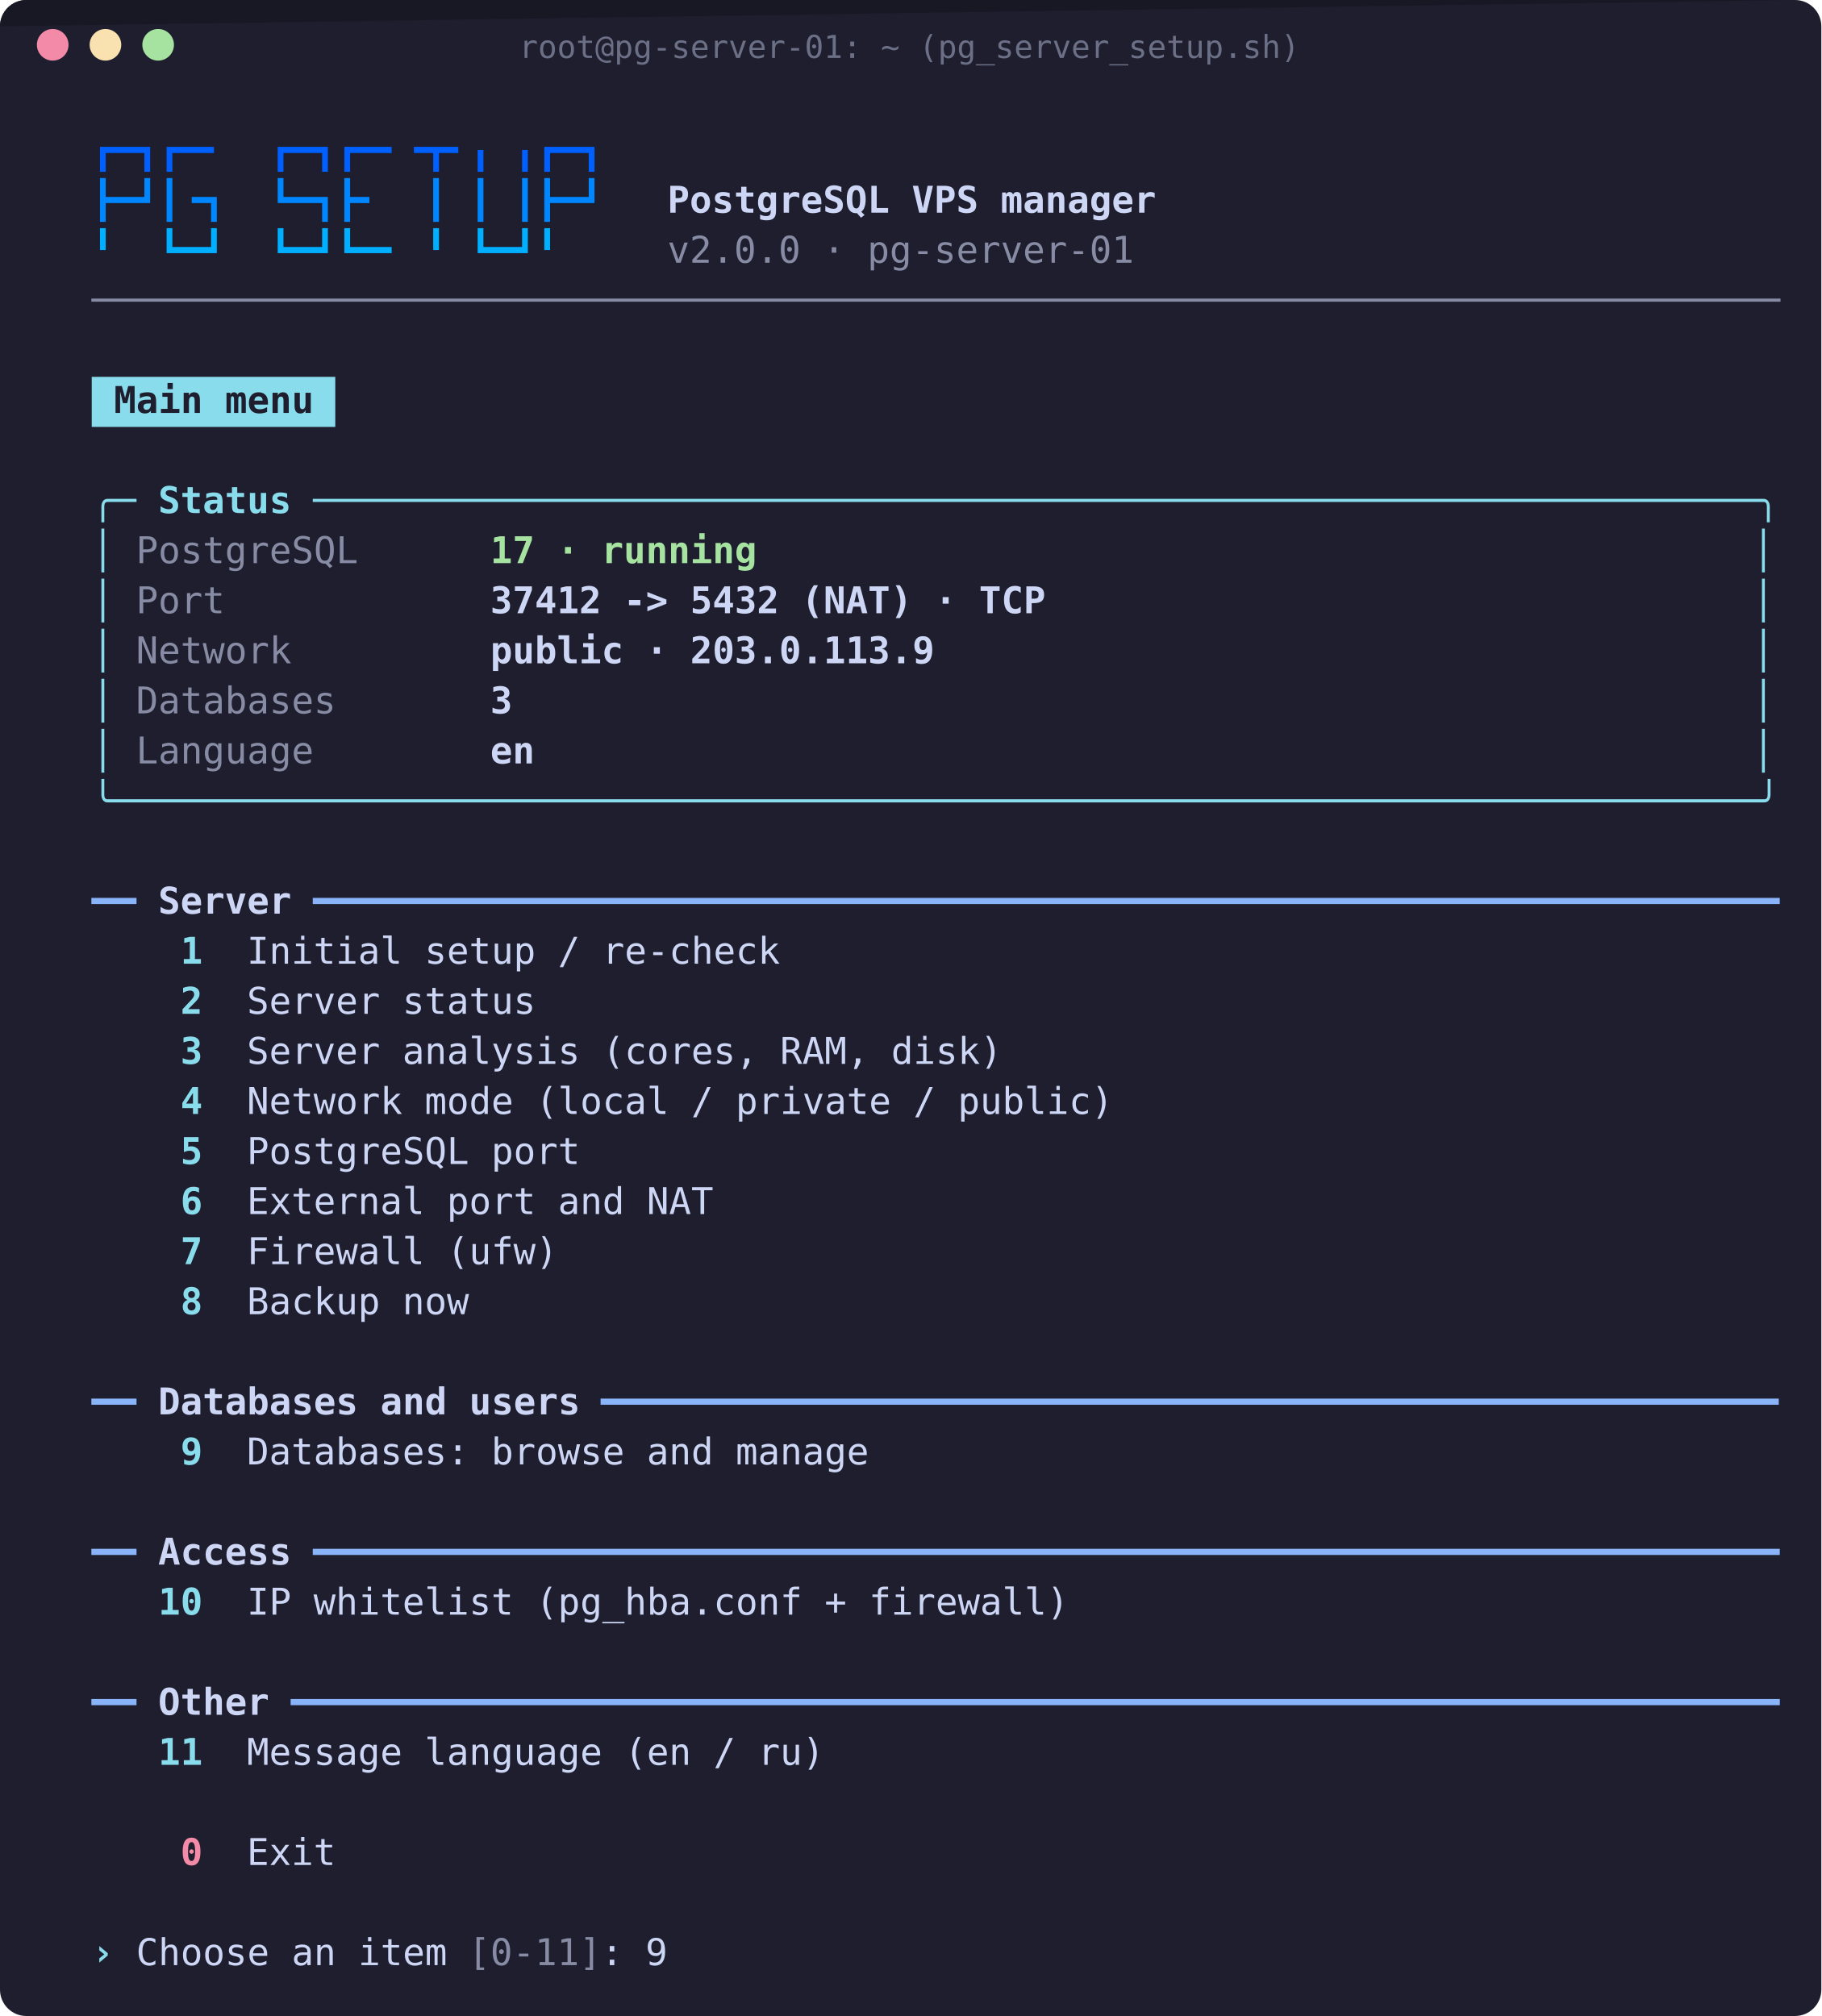
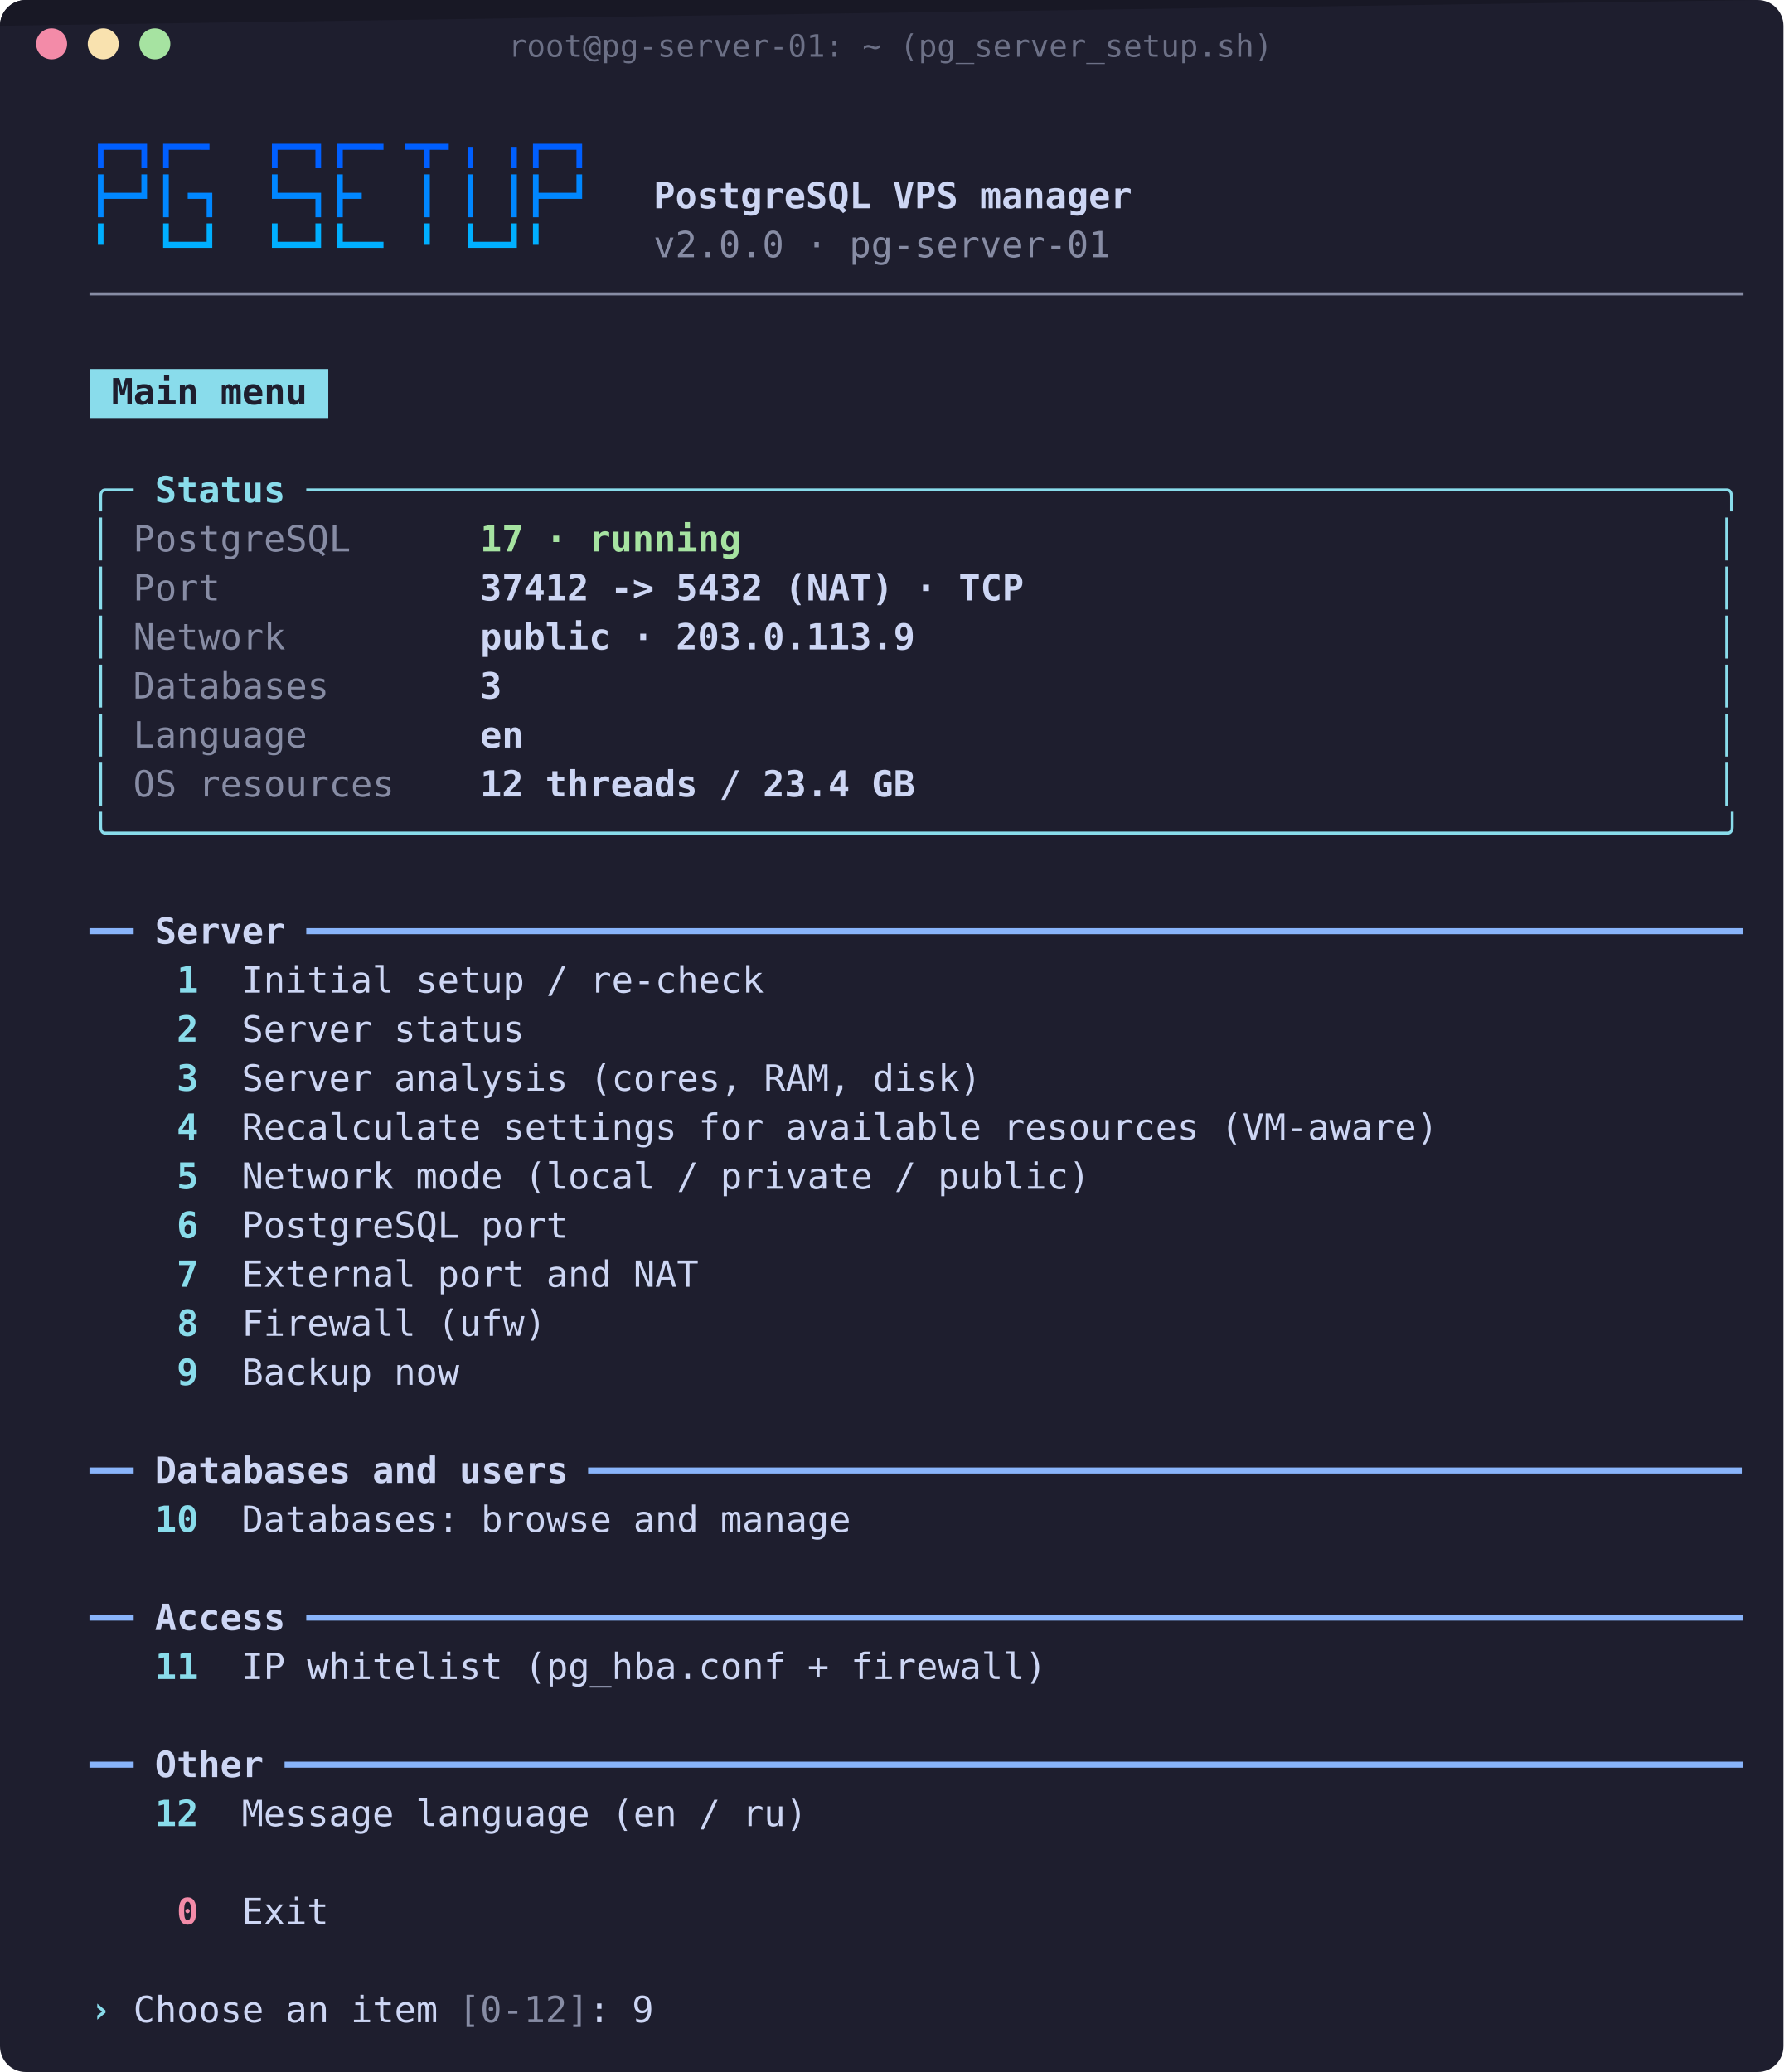
- <svg xmlns="http://www.w3.org/2000/svg" width="691" height="765" viewBox="0 0 691 765" role="img" aria-label="root@pg-server-01: ~ (pg_server_setup.sh)">
+ <svg xmlns="http://www.w3.org/2000/svg" width="691" height="803" viewBox="0 0 691 803" role="img" aria-label="root@pg-server-01: ~ (pg_server_setup.sh)">
  <rect width="100%" height="100%" rx="10" fill="#1e1e2e" />
  <path d="M0 10a10 10 0 0 1 10-10h671p10 10v24H0z" fill="#181825" />
  <circle cx="20" cy="17" r="6" fill="#f38ba8" />
  <circle cx="40" cy="17" r="6" fill="#f9e2af" />
  <circle cx="60" cy="17" r="6" fill="#a6e3a1" />
  <text x="345" y="22" fill="#6c7086" font-size="12" text-anchor="middle" font-family="'JetBrains Mono','DejaVu Sans Mono',Menlo,Consolas,monospace">root@pg-server-01: ~ (pg_server_setup.sh)</text>
  <g font-family="'JetBrains Mono','DejaVu Sans Mono',Menlo,Consolas,monospace" font-size="14">
    <text x="34.8" y="61.7" fill="#005fff" font-weight="bold" textLength="193.2" lengthAdjust="spacingAndGlyphs" xml:space="preserve">┏━┓┏━╸  ┏━┓┏━╸╺┳╸╻ ╻┏━┓</text>
    <text x="34.8" y="80.7" fill="#0087ff" font-weight="bold" textLength="193.2" lengthAdjust="spacingAndGlyphs" xml:space="preserve">┣━┛┃╺┓  ┗━┓┣╸  ┃ ┃ ┃┣━┛</text>
    <text x="253.2" y="80.7" fill="#cdd6f4" font-weight="bold" textLength="184.8" lengthAdjust="spacingAndGlyphs" xml:space="preserve">PostgreSQL VPS manager</text>
    <text x="34.8" y="99.7" fill="#00afff" font-weight="bold" textLength="193.2" lengthAdjust="spacingAndGlyphs" xml:space="preserve">╹  ┗━┛  ┗━┛┗━╸ ╹ ┗━┛╹  </text>
    <text x="253.2" y="99.7" fill="#cdd6f4" opacity="0.6" textLength="176.4" lengthAdjust="spacingAndGlyphs" xml:space="preserve">v2.0.0 · pg-server-01</text>
    <text x="34.8" y="118.7" fill="#cdd6f4" opacity="0.6" textLength="638.4" lengthAdjust="spacingAndGlyphs" xml:space="preserve">────────────────────────────────────────────────────────────────────────────</text>
    <rect x="34.8" y="143.0" width="92.4" height="19.0" fill="#89dceb" />
    <text x="34.8" y="156.7" fill="#1e1e2e" font-weight="bold" textLength="92.4" lengthAdjust="spacingAndGlyphs" xml:space="preserve"> Main menu </text>
    <text x="34.8" y="194.7" fill="#89dceb" font-weight="bold" textLength="16.8" lengthAdjust="spacingAndGlyphs" xml:space="preserve">╭─</text>
    <text x="60.0" y="194.7" fill="#89dceb" font-weight="bold" textLength="50.4" lengthAdjust="spacingAndGlyphs" xml:space="preserve">Status</text>
    <text x="118.8" y="194.7" fill="#89dceb" font-weight="bold" textLength="554.4" lengthAdjust="spacingAndGlyphs" xml:space="preserve">─────────────────────────────────────────────────────────────────╮</text>
    <text x="34.8" y="213.7" fill="#89dceb" font-weight="bold" textLength="8.4" lengthAdjust="spacingAndGlyphs" xml:space="preserve">│</text>
    <text x="51.6" y="213.7" fill="#cdd6f4" opacity="0.6" textLength="84.0" lengthAdjust="spacingAndGlyphs" xml:space="preserve">PostgreSQL</text>
    <text x="186.0" y="213.7" fill="#a6e3a1" font-weight="bold" textLength="100.8" lengthAdjust="spacingAndGlyphs" xml:space="preserve">17 · running</text>
    <text x="664.8" y="213.7" fill="#89dceb" font-weight="bold" textLength="8.4" lengthAdjust="spacingAndGlyphs" xml:space="preserve">│</text>
    <text x="34.8" y="232.7" fill="#89dceb" font-weight="bold" textLength="8.4" lengthAdjust="spacingAndGlyphs" xml:space="preserve">│</text>
    <text x="51.6" y="232.7" fill="#cdd6f4" opacity="0.6" textLength="33.6" lengthAdjust="spacingAndGlyphs" xml:space="preserve">Port</text>
    <text x="186.0" y="232.7" fill="#cdd6f4" font-weight="bold" textLength="210.0" lengthAdjust="spacingAndGlyphs" xml:space="preserve">37412 -&gt; 5432 (NAT) · TCP</text>
    <text x="664.8" y="232.7" fill="#89dceb" font-weight="bold" textLength="8.4" lengthAdjust="spacingAndGlyphs" xml:space="preserve">│</text>
    <text x="34.8" y="251.7" fill="#89dceb" font-weight="bold" textLength="8.4" lengthAdjust="spacingAndGlyphs" xml:space="preserve">│</text>
    <text x="51.6" y="251.7" fill="#cdd6f4" opacity="0.6" textLength="58.8" lengthAdjust="spacingAndGlyphs" xml:space="preserve">Network</text>
    <text x="186.0" y="251.7" fill="#cdd6f4" font-weight="bold" textLength="168.0" lengthAdjust="spacingAndGlyphs" xml:space="preserve">public · 203.0.113.9</text>
    <text x="664.8" y="251.7" fill="#89dceb" font-weight="bold" textLength="8.4" lengthAdjust="spacingAndGlyphs" xml:space="preserve">│</text>
    <text x="34.8" y="270.7" fill="#89dceb" font-weight="bold" textLength="8.4" lengthAdjust="spacingAndGlyphs" xml:space="preserve">│</text>
    <text x="51.6" y="270.7" fill="#cdd6f4" opacity="0.6" textLength="75.6" lengthAdjust="spacingAndGlyphs" xml:space="preserve">Databases</text>
    <text x="186.0" y="270.7" fill="#cdd6f4" font-weight="bold" textLength="8.4" lengthAdjust="spacingAndGlyphs" xml:space="preserve">3</text>
    <text x="664.8" y="270.7" fill="#89dceb" font-weight="bold" textLength="8.4" lengthAdjust="spacingAndGlyphs" xml:space="preserve">│</text>
    <text x="34.8" y="289.7" fill="#89dceb" font-weight="bold" textLength="8.4" lengthAdjust="spacingAndGlyphs" xml:space="preserve">│</text>
    <text x="51.6" y="289.7" fill="#cdd6f4" opacity="0.6" textLength="67.2" lengthAdjust="spacingAndGlyphs" xml:space="preserve">Language</text>
    <text x="186.0" y="289.7" fill="#cdd6f4" font-weight="bold" textLength="16.8" lengthAdjust="spacingAndGlyphs" xml:space="preserve">en</text>
    <text x="664.8" y="289.7" fill="#89dceb" font-weight="bold" textLength="8.4" lengthAdjust="spacingAndGlyphs" xml:space="preserve">│</text>
-     <text x="34.8" y="308.7" fill="#89dceb" font-weight="bold" textLength="638.4" lengthAdjust="spacingAndGlyphs" xml:space="preserve">╰──────────────────────────────────────────────────────────────────────────╯</text>
-     <text x="34.8" y="346.7" fill="#89b4fa" font-weight="bold" textLength="16.8" lengthAdjust="spacingAndGlyphs" xml:space="preserve">━━</text>
-     <text x="60.0" y="346.7" fill="#cdd6f4" font-weight="bold" textLength="50.4" lengthAdjust="spacingAndGlyphs" xml:space="preserve">Server</text>
-     <text x="118.8" y="346.7" fill="#89b4fa" font-weight="bold" textLength="554.4" lengthAdjust="spacingAndGlyphs" xml:space="preserve">━━━━━━━━━━━━━━━━━━━━━━━━━━━━━━━━━━━━━━━━━━━━━━━━━━━━━━━━━━━━━━━━━━</text>
-     <text x="51.6" y="365.7" fill="#89dceb" font-weight="bold" textLength="25.2" lengthAdjust="spacingAndGlyphs" xml:space="preserve">  1</text>
-     <text x="76.8" y="365.7" fill="#cdd6f4" textLength="218.4" lengthAdjust="spacingAndGlyphs" xml:space="preserve">  Initial setup / re-check</text>
-     <text x="51.6" y="384.7" fill="#89dceb" font-weight="bold" textLength="25.2" lengthAdjust="spacingAndGlyphs" xml:space="preserve">  2</text>
-     <text x="76.8" y="384.7" fill="#cdd6f4" textLength="126.0" lengthAdjust="spacingAndGlyphs" xml:space="preserve">  Server status</text>
-     <text x="51.6" y="403.7" fill="#89dceb" font-weight="bold" textLength="25.2" lengthAdjust="spacingAndGlyphs" xml:space="preserve">  3</text>
-     <text x="76.8" y="403.7" fill="#cdd6f4" textLength="302.4" lengthAdjust="spacingAndGlyphs" xml:space="preserve">  Server analysis (cores, RAM, disk)</text>
-     <text x="51.6" y="422.7" fill="#89dceb" font-weight="bold" textLength="25.2" lengthAdjust="spacingAndGlyphs" xml:space="preserve">  4</text>
-     <text x="76.8" y="422.7" fill="#cdd6f4" textLength="344.4" lengthAdjust="spacingAndGlyphs" xml:space="preserve">  Network mode (local / private / public)</text>
-     <text x="51.6" y="441.7" fill="#89dceb" font-weight="bold" textLength="25.2" lengthAdjust="spacingAndGlyphs" xml:space="preserve">  5</text>
-     <text x="76.8" y="441.7" fill="#cdd6f4" textLength="142.8" lengthAdjust="spacingAndGlyphs" xml:space="preserve">  PostgreSQL port</text>
-     <text x="51.6" y="460.7" fill="#89dceb" font-weight="bold" textLength="25.2" lengthAdjust="spacingAndGlyphs" xml:space="preserve">  6</text>
-     <text x="76.8" y="460.7" fill="#cdd6f4" textLength="193.2" lengthAdjust="spacingAndGlyphs" xml:space="preserve">  External port and NAT</text>
-     <text x="51.6" y="479.7" fill="#89dceb" font-weight="bold" textLength="25.2" lengthAdjust="spacingAndGlyphs" xml:space="preserve">  7</text>
-     <text x="76.8" y="479.7" fill="#cdd6f4" textLength="134.4" lengthAdjust="spacingAndGlyphs" xml:space="preserve">  Firewall (ufw)</text>
-     <text x="51.6" y="498.7" fill="#89dceb" font-weight="bold" textLength="25.2" lengthAdjust="spacingAndGlyphs" xml:space="preserve">  8</text>
-     <text x="76.8" y="498.7" fill="#cdd6f4" textLength="100.8" lengthAdjust="spacingAndGlyphs" xml:space="preserve">  Backup now</text>
-     <text x="34.8" y="536.7" fill="#89b4fa" font-weight="bold" textLength="16.8" lengthAdjust="spacingAndGlyphs" xml:space="preserve">━━</text>
-     <text x="60.0" y="536.7" fill="#cdd6f4" font-weight="bold" textLength="159.6" lengthAdjust="spacingAndGlyphs" xml:space="preserve">Databases and users</text>
-     <text x="228.0" y="536.7" fill="#89b4fa" font-weight="bold" textLength="445.2" lengthAdjust="spacingAndGlyphs" xml:space="preserve">━━━━━━━━━━━━━━━━━━━━━━━━━━━━━━━━━━━━━━━━━━━━━━━━━━━━━</text>
-     <text x="51.6" y="555.7" fill="#89dceb" font-weight="bold" textLength="25.2" lengthAdjust="spacingAndGlyphs" xml:space="preserve">  9</text>
-     <text x="76.8" y="555.7" fill="#cdd6f4" textLength="252.0" lengthAdjust="spacingAndGlyphs" xml:space="preserve">  Databases: browse and manage</text>
-     <text x="34.8" y="593.7" fill="#89b4fa" font-weight="bold" textLength="16.8" lengthAdjust="spacingAndGlyphs" xml:space="preserve">━━</text>
-     <text x="60.0" y="593.7" fill="#cdd6f4" font-weight="bold" textLength="50.4" lengthAdjust="spacingAndGlyphs" xml:space="preserve">Access</text>
-     <text x="118.8" y="593.7" fill="#89b4fa" font-weight="bold" textLength="554.4" lengthAdjust="spacingAndGlyphs" xml:space="preserve">━━━━━━━━━━━━━━━━━━━━━━━━━━━━━━━━━━━━━━━━━━━━━━━━━━━━━━━━━━━━━━━━━━</text>
-     <text x="51.6" y="612.7" fill="#89dceb" font-weight="bold" textLength="25.2" lengthAdjust="spacingAndGlyphs" xml:space="preserve"> 10</text>
-     <text x="76.8" y="612.7" fill="#cdd6f4" textLength="327.6" lengthAdjust="spacingAndGlyphs" xml:space="preserve">  IP whitelist (pg_hba.conf + firewall)</text>
-     <text x="34.8" y="650.7" fill="#89b4fa" font-weight="bold" textLength="16.8" lengthAdjust="spacingAndGlyphs" xml:space="preserve">━━</text>
-     <text x="60.0" y="650.7" fill="#cdd6f4" font-weight="bold" textLength="42.0" lengthAdjust="spacingAndGlyphs" xml:space="preserve">Other</text>
-     <text x="110.4" y="650.7" fill="#89b4fa" font-weight="bold" textLength="562.8" lengthAdjust="spacingAndGlyphs" xml:space="preserve">━━━━━━━━━━━━━━━━━━━━━━━━━━━━━━━━━━━━━━━━━━━━━━━━━━━━━━━━━━━━━━━━━━━</text>
-     <text x="51.6" y="669.7" fill="#89dceb" font-weight="bold" textLength="25.2" lengthAdjust="spacingAndGlyphs" xml:space="preserve"> 11</text>
-     <text x="76.8" y="669.7" fill="#cdd6f4" textLength="235.2" lengthAdjust="spacingAndGlyphs" xml:space="preserve">  Message language (en / ru)</text>
-     <text x="51.6" y="707.7" fill="#f38ba8" font-weight="bold" textLength="25.2" lengthAdjust="spacingAndGlyphs" xml:space="preserve">  0</text>
-     <text x="76.8" y="707.7" fill="#cdd6f4" textLength="50.4" lengthAdjust="spacingAndGlyphs" xml:space="preserve">  Exit</text>
-     <text x="34.8" y="745.7" fill="#89dceb" font-weight="bold" textLength="8.4" lengthAdjust="spacingAndGlyphs" xml:space="preserve">›</text>
-     <text x="43.2" y="745.7" fill="#cdd6f4" textLength="134.4" lengthAdjust="spacingAndGlyphs" xml:space="preserve"> Choose an item </text>
-     <text x="177.6" y="745.7" fill="#cdd6f4" opacity="0.6" textLength="50.4" lengthAdjust="spacingAndGlyphs" xml:space="preserve">[0-11]</text>
-     <text x="228.0" y="745.7" fill="#cdd6f4" textLength="25.2" lengthAdjust="spacingAndGlyphs" xml:space="preserve">: 9</text>
+     <text x="34.8" y="308.7" fill="#89dceb" font-weight="bold" textLength="8.4" lengthAdjust="spacingAndGlyphs" xml:space="preserve">│</text>
+     <text x="51.6" y="308.7" fill="#cdd6f4" opacity="0.6" textLength="100.8" lengthAdjust="spacingAndGlyphs" xml:space="preserve">OS resources</text>
+     <text x="186.0" y="308.7" fill="#cdd6f4" font-weight="bold" textLength="168.0" lengthAdjust="spacingAndGlyphs" xml:space="preserve">12 threads / 23.4 GB</text>
+     <text x="664.8" y="308.7" fill="#89dceb" font-weight="bold" textLength="8.4" lengthAdjust="spacingAndGlyphs" xml:space="preserve">│</text>
+     <text x="34.8" y="327.7" fill="#89dceb" font-weight="bold" textLength="638.4" lengthAdjust="spacingAndGlyphs" xml:space="preserve">╰──────────────────────────────────────────────────────────────────────────╯</text>
+     <text x="34.8" y="365.7" fill="#89b4fa" font-weight="bold" textLength="16.8" lengthAdjust="spacingAndGlyphs" xml:space="preserve">━━</text>
+     <text x="60.0" y="365.7" fill="#cdd6f4" font-weight="bold" textLength="50.4" lengthAdjust="spacingAndGlyphs" xml:space="preserve">Server</text>
+     <text x="118.8" y="365.7" fill="#89b4fa" font-weight="bold" textLength="554.4" lengthAdjust="spacingAndGlyphs" xml:space="preserve">━━━━━━━━━━━━━━━━━━━━━━━━━━━━━━━━━━━━━━━━━━━━━━━━━━━━━━━━━━━━━━━━━━</text>
+     <text x="51.6" y="384.7" fill="#89dceb" font-weight="bold" textLength="25.2" lengthAdjust="spacingAndGlyphs" xml:space="preserve">  1</text>
+     <text x="76.8" y="384.7" fill="#cdd6f4" textLength="218.4" lengthAdjust="spacingAndGlyphs" xml:space="preserve">  Initial setup / re-check</text>
+     <text x="51.6" y="403.7" fill="#89dceb" font-weight="bold" textLength="25.2" lengthAdjust="spacingAndGlyphs" xml:space="preserve">  2</text>
+     <text x="76.8" y="403.7" fill="#cdd6f4" textLength="126.0" lengthAdjust="spacingAndGlyphs" xml:space="preserve">  Server status</text>
+     <text x="51.6" y="422.7" fill="#89dceb" font-weight="bold" textLength="25.2" lengthAdjust="spacingAndGlyphs" xml:space="preserve">  3</text>
+     <text x="76.8" y="422.7" fill="#cdd6f4" textLength="302.4" lengthAdjust="spacingAndGlyphs" xml:space="preserve">  Server analysis (cores, RAM, disk)</text>
+     <text x="51.6" y="441.7" fill="#89dceb" font-weight="bold" textLength="25.2" lengthAdjust="spacingAndGlyphs" xml:space="preserve">  4</text>
+     <text x="76.8" y="441.7" fill="#cdd6f4" textLength="478.8" lengthAdjust="spacingAndGlyphs" xml:space="preserve">  Recalculate settings for available resources (VM-aware)</text>
+     <text x="51.6" y="460.7" fill="#89dceb" font-weight="bold" textLength="25.2" lengthAdjust="spacingAndGlyphs" xml:space="preserve">  5</text>
+     <text x="76.8" y="460.7" fill="#cdd6f4" textLength="344.4" lengthAdjust="spacingAndGlyphs" xml:space="preserve">  Network mode (local / private / public)</text>
+     <text x="51.6" y="479.7" fill="#89dceb" font-weight="bold" textLength="25.2" lengthAdjust="spacingAndGlyphs" xml:space="preserve">  6</text>
+     <text x="76.8" y="479.7" fill="#cdd6f4" textLength="142.8" lengthAdjust="spacingAndGlyphs" xml:space="preserve">  PostgreSQL port</text>
+     <text x="51.6" y="498.7" fill="#89dceb" font-weight="bold" textLength="25.2" lengthAdjust="spacingAndGlyphs" xml:space="preserve">  7</text>
+     <text x="76.8" y="498.7" fill="#cdd6f4" textLength="193.2" lengthAdjust="spacingAndGlyphs" xml:space="preserve">  External port and NAT</text>
+     <text x="51.6" y="517.7" fill="#89dceb" font-weight="bold" textLength="25.2" lengthAdjust="spacingAndGlyphs" xml:space="preserve">  8</text>
+     <text x="76.8" y="517.7" fill="#cdd6f4" textLength="134.4" lengthAdjust="spacingAndGlyphs" xml:space="preserve">  Firewall (ufw)</text>
+     <text x="51.6" y="536.7" fill="#89dceb" font-weight="bold" textLength="25.2" lengthAdjust="spacingAndGlyphs" xml:space="preserve">  9</text>
+     <text x="76.8" y="536.7" fill="#cdd6f4" textLength="100.8" lengthAdjust="spacingAndGlyphs" xml:space="preserve">  Backup now</text>
+     <text x="34.8" y="574.7" fill="#89b4fa" font-weight="bold" textLength="16.8" lengthAdjust="spacingAndGlyphs" xml:space="preserve">━━</text>
+     <text x="60.0" y="574.7" fill="#cdd6f4" font-weight="bold" textLength="159.6" lengthAdjust="spacingAndGlyphs" xml:space="preserve">Databases and users</text>
+     <text x="228.0" y="574.7" fill="#89b4fa" font-weight="bold" textLength="445.2" lengthAdjust="spacingAndGlyphs" xml:space="preserve">━━━━━━━━━━━━━━━━━━━━━━━━━━━━━━━━━━━━━━━━━━━━━━━━━━━━━</text>
+     <text x="51.6" y="593.7" fill="#89dceb" font-weight="bold" textLength="25.2" lengthAdjust="spacingAndGlyphs" xml:space="preserve"> 10</text>
+     <text x="76.8" y="593.7" fill="#cdd6f4" textLength="252.0" lengthAdjust="spacingAndGlyphs" xml:space="preserve">  Databases: browse and manage</text>
+     <text x="34.8" y="631.7" fill="#89b4fa" font-weight="bold" textLength="16.8" lengthAdjust="spacingAndGlyphs" xml:space="preserve">━━</text>
+     <text x="60.0" y="631.7" fill="#cdd6f4" font-weight="bold" textLength="50.4" lengthAdjust="spacingAndGlyphs" xml:space="preserve">Access</text>
+     <text x="118.8" y="631.7" fill="#89b4fa" font-weight="bold" textLength="554.4" lengthAdjust="spacingAndGlyphs" xml:space="preserve">━━━━━━━━━━━━━━━━━━━━━━━━━━━━━━━━━━━━━━━━━━━━━━━━━━━━━━━━━━━━━━━━━━</text>
+     <text x="51.6" y="650.7" fill="#89dceb" font-weight="bold" textLength="25.2" lengthAdjust="spacingAndGlyphs" xml:space="preserve"> 11</text>
+     <text x="76.8" y="650.7" fill="#cdd6f4" textLength="327.6" lengthAdjust="spacingAndGlyphs" xml:space="preserve">  IP whitelist (pg_hba.conf + firewall)</text>
+     <text x="34.8" y="688.7" fill="#89b4fa" font-weight="bold" textLength="16.8" lengthAdjust="spacingAndGlyphs" xml:space="preserve">━━</text>
+     <text x="60.0" y="688.7" fill="#cdd6f4" font-weight="bold" textLength="42.0" lengthAdjust="spacingAndGlyphs" xml:space="preserve">Other</text>
+     <text x="110.4" y="688.7" fill="#89b4fa" font-weight="bold" textLength="562.8" lengthAdjust="spacingAndGlyphs" xml:space="preserve">━━━━━━━━━━━━━━━━━━━━━━━━━━━━━━━━━━━━━━━━━━━━━━━━━━━━━━━━━━━━━━━━━━━</text>
+     <text x="51.6" y="707.7" fill="#89dceb" font-weight="bold" textLength="25.2" lengthAdjust="spacingAndGlyphs" xml:space="preserve"> 12</text>
+     <text x="76.8" y="707.7" fill="#cdd6f4" textLength="235.2" lengthAdjust="spacingAndGlyphs" xml:space="preserve">  Message language (en / ru)</text>
+     <text x="51.6" y="745.7" fill="#f38ba8" font-weight="bold" textLength="25.2" lengthAdjust="spacingAndGlyphs" xml:space="preserve">  0</text>
+     <text x="76.8" y="745.7" fill="#cdd6f4" textLength="50.4" lengthAdjust="spacingAndGlyphs" xml:space="preserve">  Exit</text>
+     <text x="34.8" y="783.7" fill="#89dceb" font-weight="bold" textLength="8.4" lengthAdjust="spacingAndGlyphs" xml:space="preserve">›</text>
+     <text x="43.2" y="783.7" fill="#cdd6f4" textLength="134.4" lengthAdjust="spacingAndGlyphs" xml:space="preserve"> Choose an item </text>
+     <text x="177.6" y="783.7" fill="#cdd6f4" opacity="0.6" textLength="50.4" lengthAdjust="spacingAndGlyphs" xml:space="preserve">[0-12]</text>
+     <text x="228.0" y="783.7" fill="#cdd6f4" textLength="25.2" lengthAdjust="spacingAndGlyphs" xml:space="preserve">: 9</text>
  </g>
</svg>
